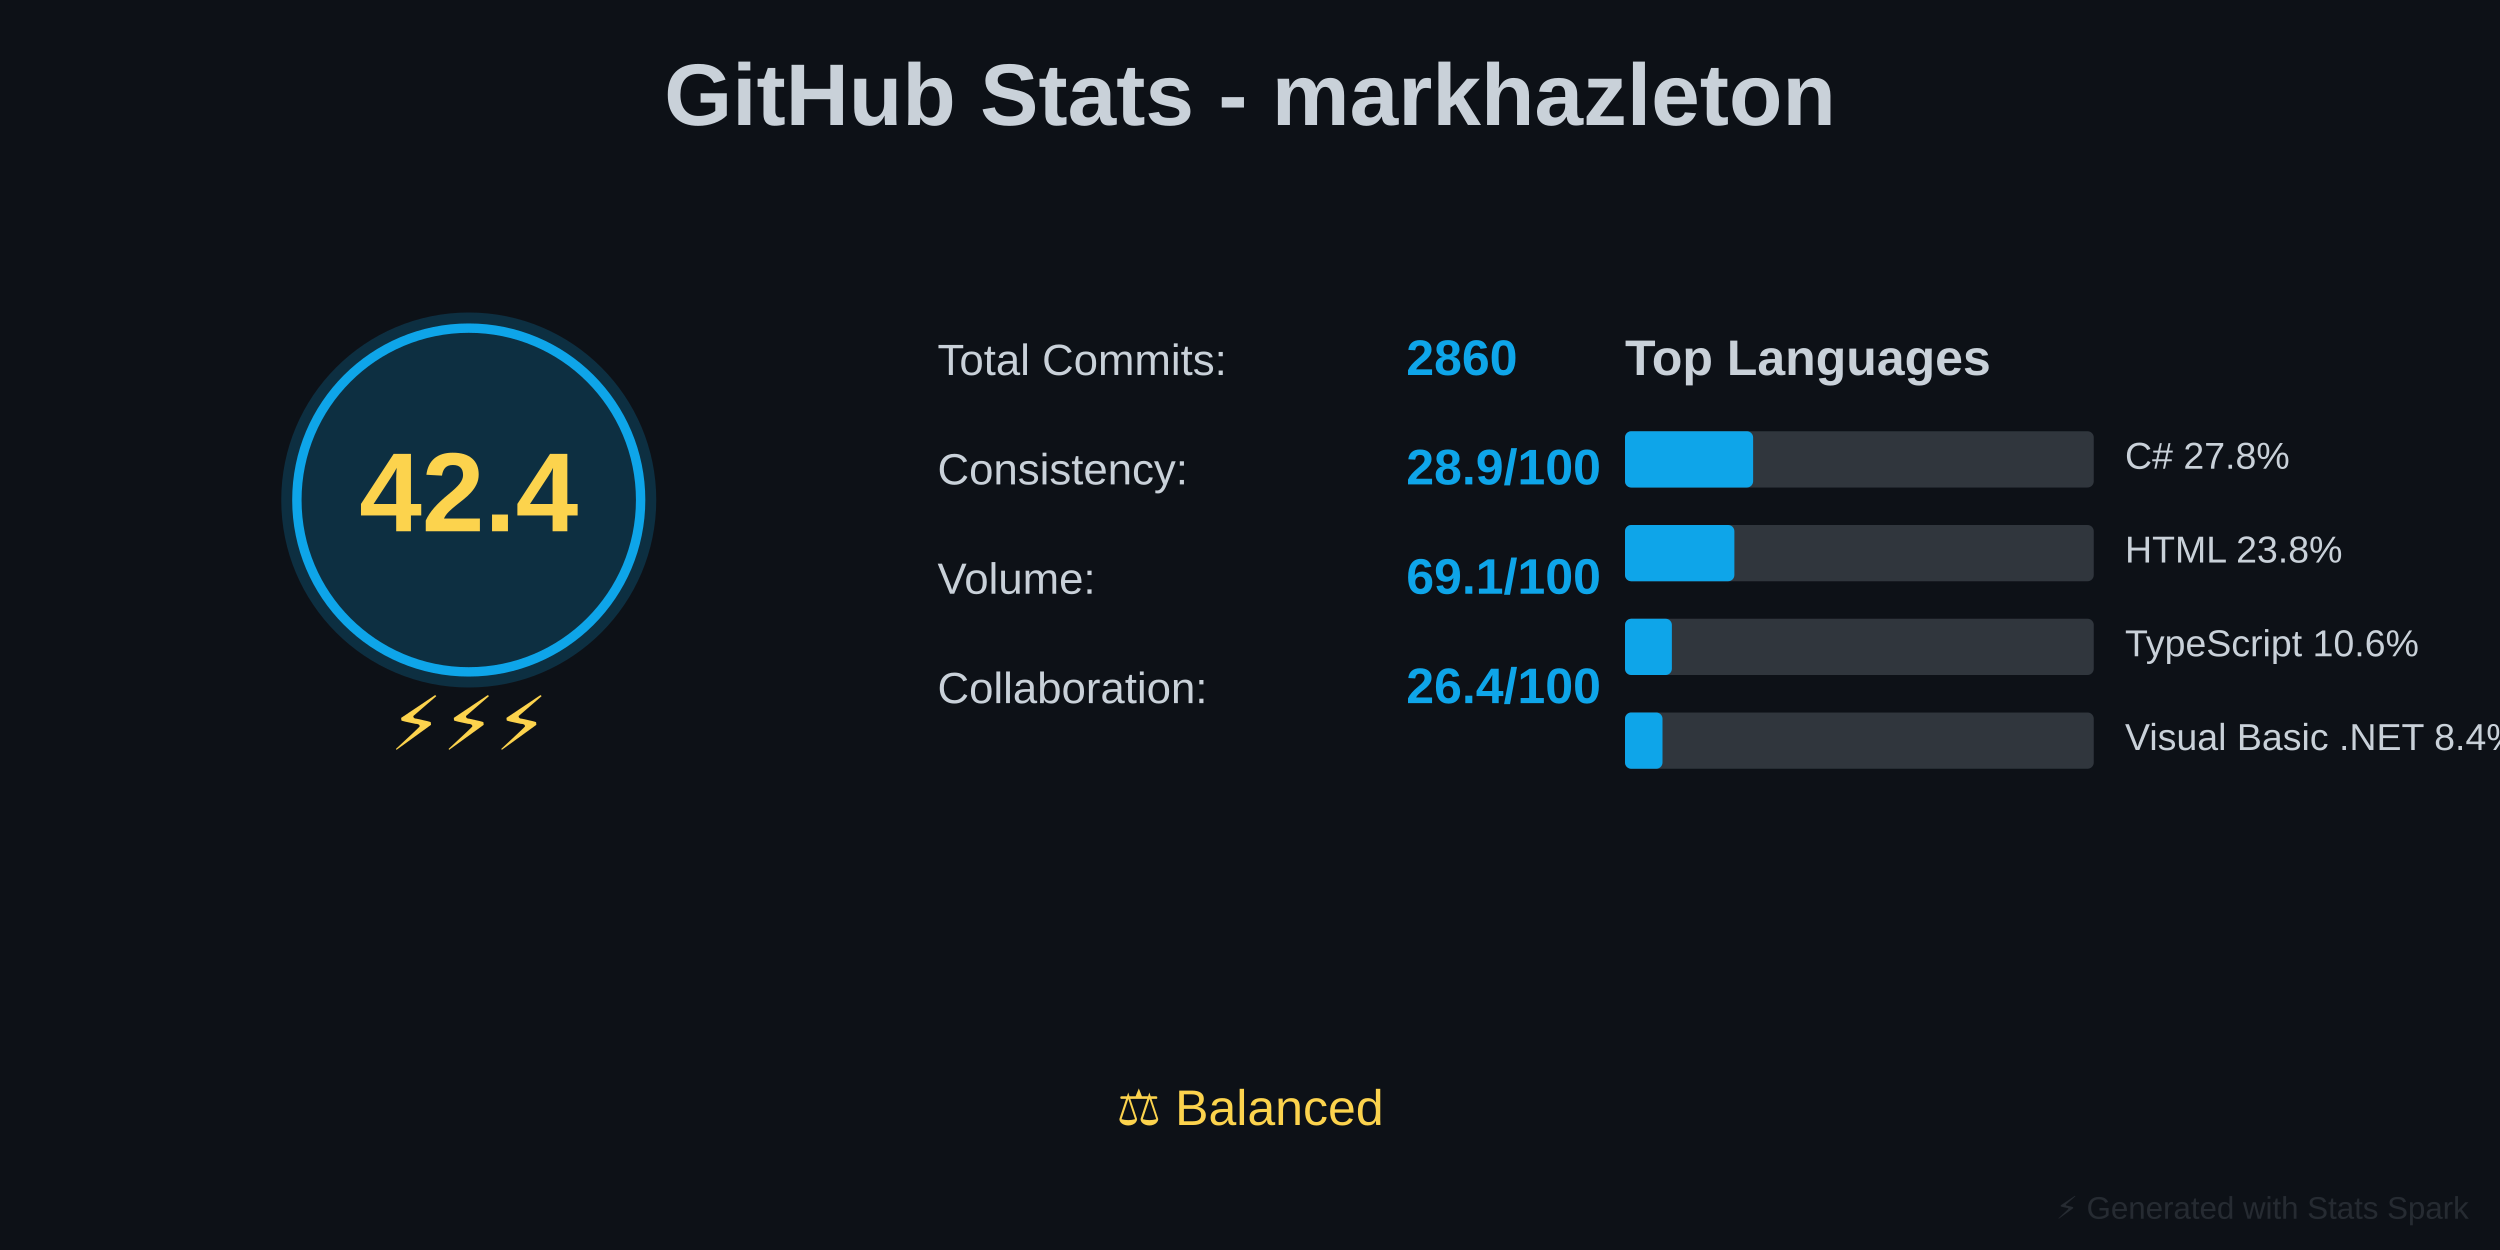
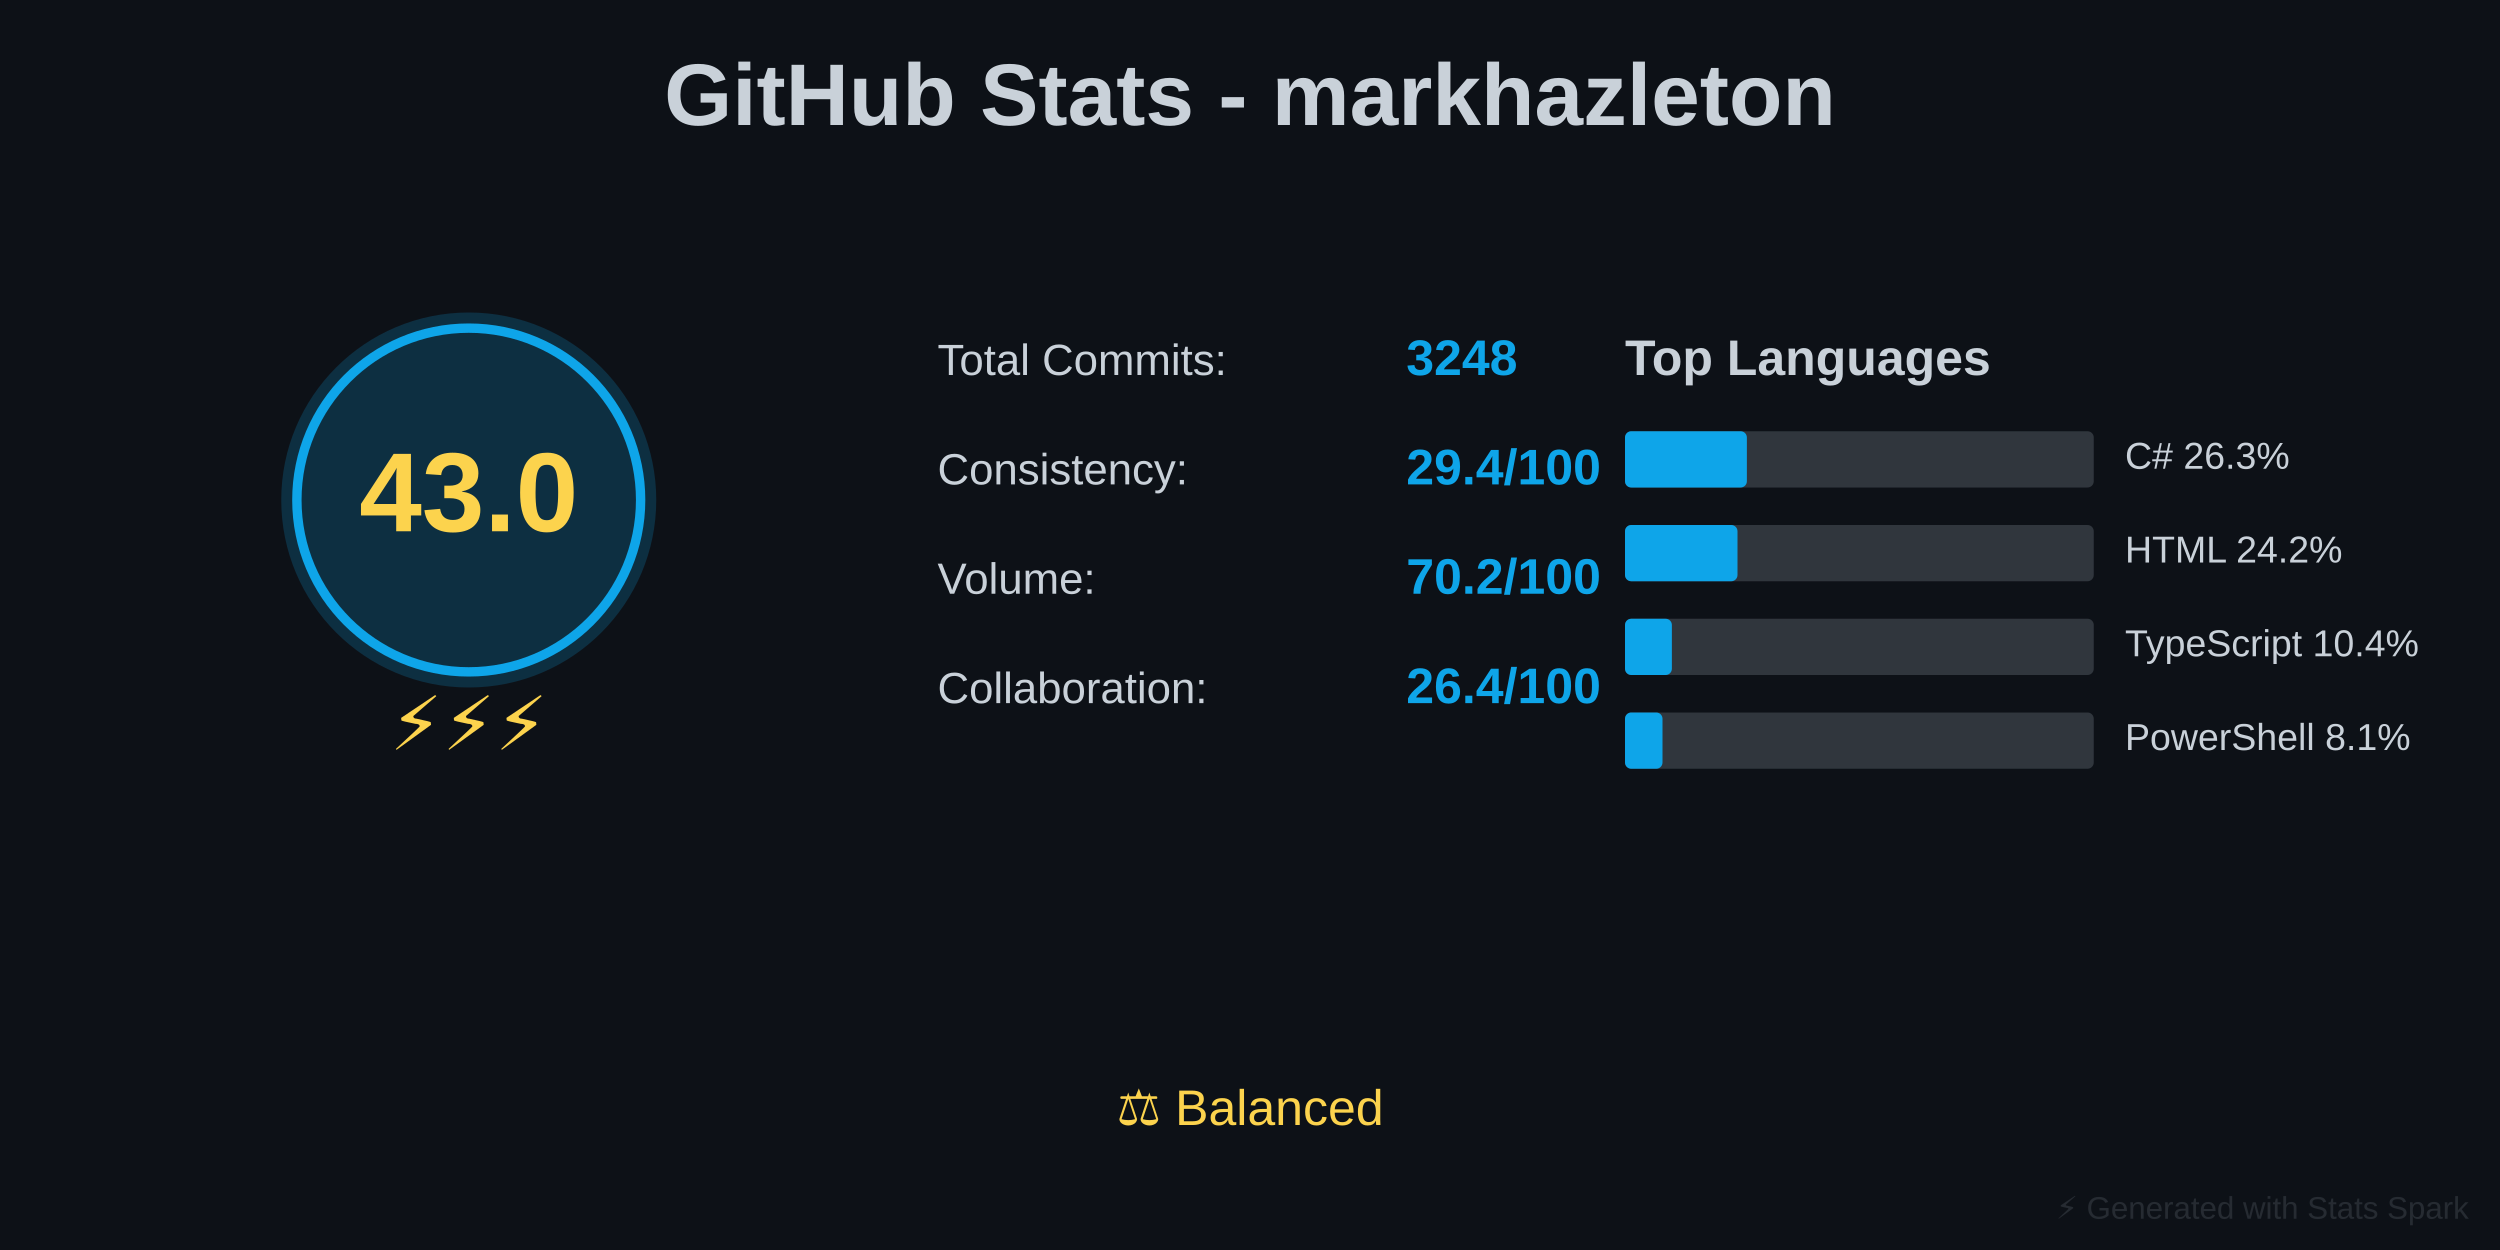
<svg xmlns="http://www.w3.org/2000/svg" baseProfile="full" height="400" version="1.1" width="800">
  <defs />
  <rect fill="#0D1117" height="400" width="800" x="0" y="0" />
  <text fill="#C9D1D9" font-family="Arial, sans-serif" font-size="28px" font-weight="bold" text-anchor="middle" x="400" y="40">GitHub Stats - markhazleton</text>
  <circle cx="150" cy="160" fill="#0EA5E9" opacity="0.2" r="60" />
  <circle cx="150" cy="160" fill="none" r="55" stroke="#0EA5E9" stroke-width="3" />
-   <text fill="#FCD34D" font-family="Arial, sans-serif" font-size="36px" font-weight="bold" text-anchor="middle" x="150" y="170">42.4</text>
+   <text fill="#FCD34D" font-family="Arial, sans-serif" font-size="36px" font-weight="bold" text-anchor="middle" x="150" y="170">43.0</text>
  <text fill="#FCD34D" font-family="Arial, sans-serif" font-size="24px" text-anchor="middle" x="150" y="240">⚡⚡⚡</text>
  <text fill="#C9D1D9" font-family="Arial, sans-serif" font-size="14px" x="300" y="120">Total Commits:</text>
-   <text fill="#0EA5E9" font-family="Arial, sans-serif" font-size="16px" font-weight="bold" x="450" y="120">2860</text>
+   <text fill="#0EA5E9" font-family="Arial, sans-serif" font-size="16px" font-weight="bold" x="450" y="120">3248</text>
  <text fill="#C9D1D9" font-family="Arial, sans-serif" font-size="14px" x="300" y="155">Consistency:</text>
-   <text fill="#0EA5E9" font-family="Arial, sans-serif" font-size="16px" font-weight="bold" x="450" y="155">28.9/100</text>
+   <text fill="#0EA5E9" font-family="Arial, sans-serif" font-size="16px" font-weight="bold" x="450" y="155">29.4/100</text>
  <text fill="#C9D1D9" font-family="Arial, sans-serif" font-size="14px" x="300" y="190">Volume:</text>
-   <text fill="#0EA5E9" font-family="Arial, sans-serif" font-size="16px" font-weight="bold" x="450" y="190">69.1/100</text>
+   <text fill="#0EA5E9" font-family="Arial, sans-serif" font-size="16px" font-weight="bold" x="450" y="190">70.2/100</text>
  <text fill="#C9D1D9" font-family="Arial, sans-serif" font-size="14px" x="300" y="225">Collaboration:</text>
  <text fill="#0EA5E9" font-family="Arial, sans-serif" font-size="16px" font-weight="bold" x="450" y="225">26.4/100</text>
  <text fill="#C9D1D9" font-family="Arial, sans-serif" font-size="16px" font-weight="bold" x="520" y="120">Top Languages</text>
  <rect fill="#30363D" height="18" rx="2" width="150" x="520" y="138" />
-   <rect fill="#0EA5E9" height="18" rx="2" width="41" x="520" y="138" />
-   <text fill="#C9D1D9" font-family="Arial, sans-serif" font-size="12px" x="680" y="150">C# 27.8%</text>
+   <rect fill="#0EA5E9" height="18" rx="2" width="39" x="520" y="138" />
+   <text fill="#C9D1D9" font-family="Arial, sans-serif" font-size="12px" x="680" y="150">C# 26.3%</text>
  <rect fill="#30363D" height="18" rx="2" width="150" x="520" y="168" />
-   <rect fill="#0EA5E9" height="18" rx="2" width="35" x="520" y="168" />
-   <text fill="#C9D1D9" font-family="Arial, sans-serif" font-size="12px" x="680" y="180">HTML 23.8%</text>
+   <rect fill="#0EA5E9" height="18" rx="2" width="36" x="520" y="168" />
+   <text fill="#C9D1D9" font-family="Arial, sans-serif" font-size="12px" x="680" y="180">HTML 24.2%</text>
  <rect fill="#30363D" height="18" rx="2" width="150" x="520" y="198" />
  <rect fill="#0EA5E9" height="18" rx="2" width="15" x="520" y="198" />
-   <text fill="#C9D1D9" font-family="Arial, sans-serif" font-size="12px" x="680" y="210">TypeScript 10.6%</text>
+   <text fill="#C9D1D9" font-family="Arial, sans-serif" font-size="12px" x="680" y="210">TypeScript 10.4%</text>
  <rect fill="#30363D" height="18" rx="2" width="150" x="520" y="228" />
  <rect fill="#0EA5E9" height="18" rx="2" width="12" x="520" y="228" />
-   <text fill="#C9D1D9" font-family="Arial, sans-serif" font-size="12px" x="680" y="240">Visual Basic .NET 8.4%</text>
+   <text fill="#C9D1D9" font-family="Arial, sans-serif" font-size="12px" x="680" y="240">PowerShell 8.1%</text>
  <text fill="#FCD34D" font-family="Arial, sans-serif" font-size="16px" text-anchor="middle" x="400" y="360">⚖️ Balanced</text>
  <text fill="#30363D" font-family="Arial, sans-serif" font-size="10px" opacity="0.7" text-anchor="end" x="790" y="390">⚡ Generated with Stats Spark</text>
</svg>
